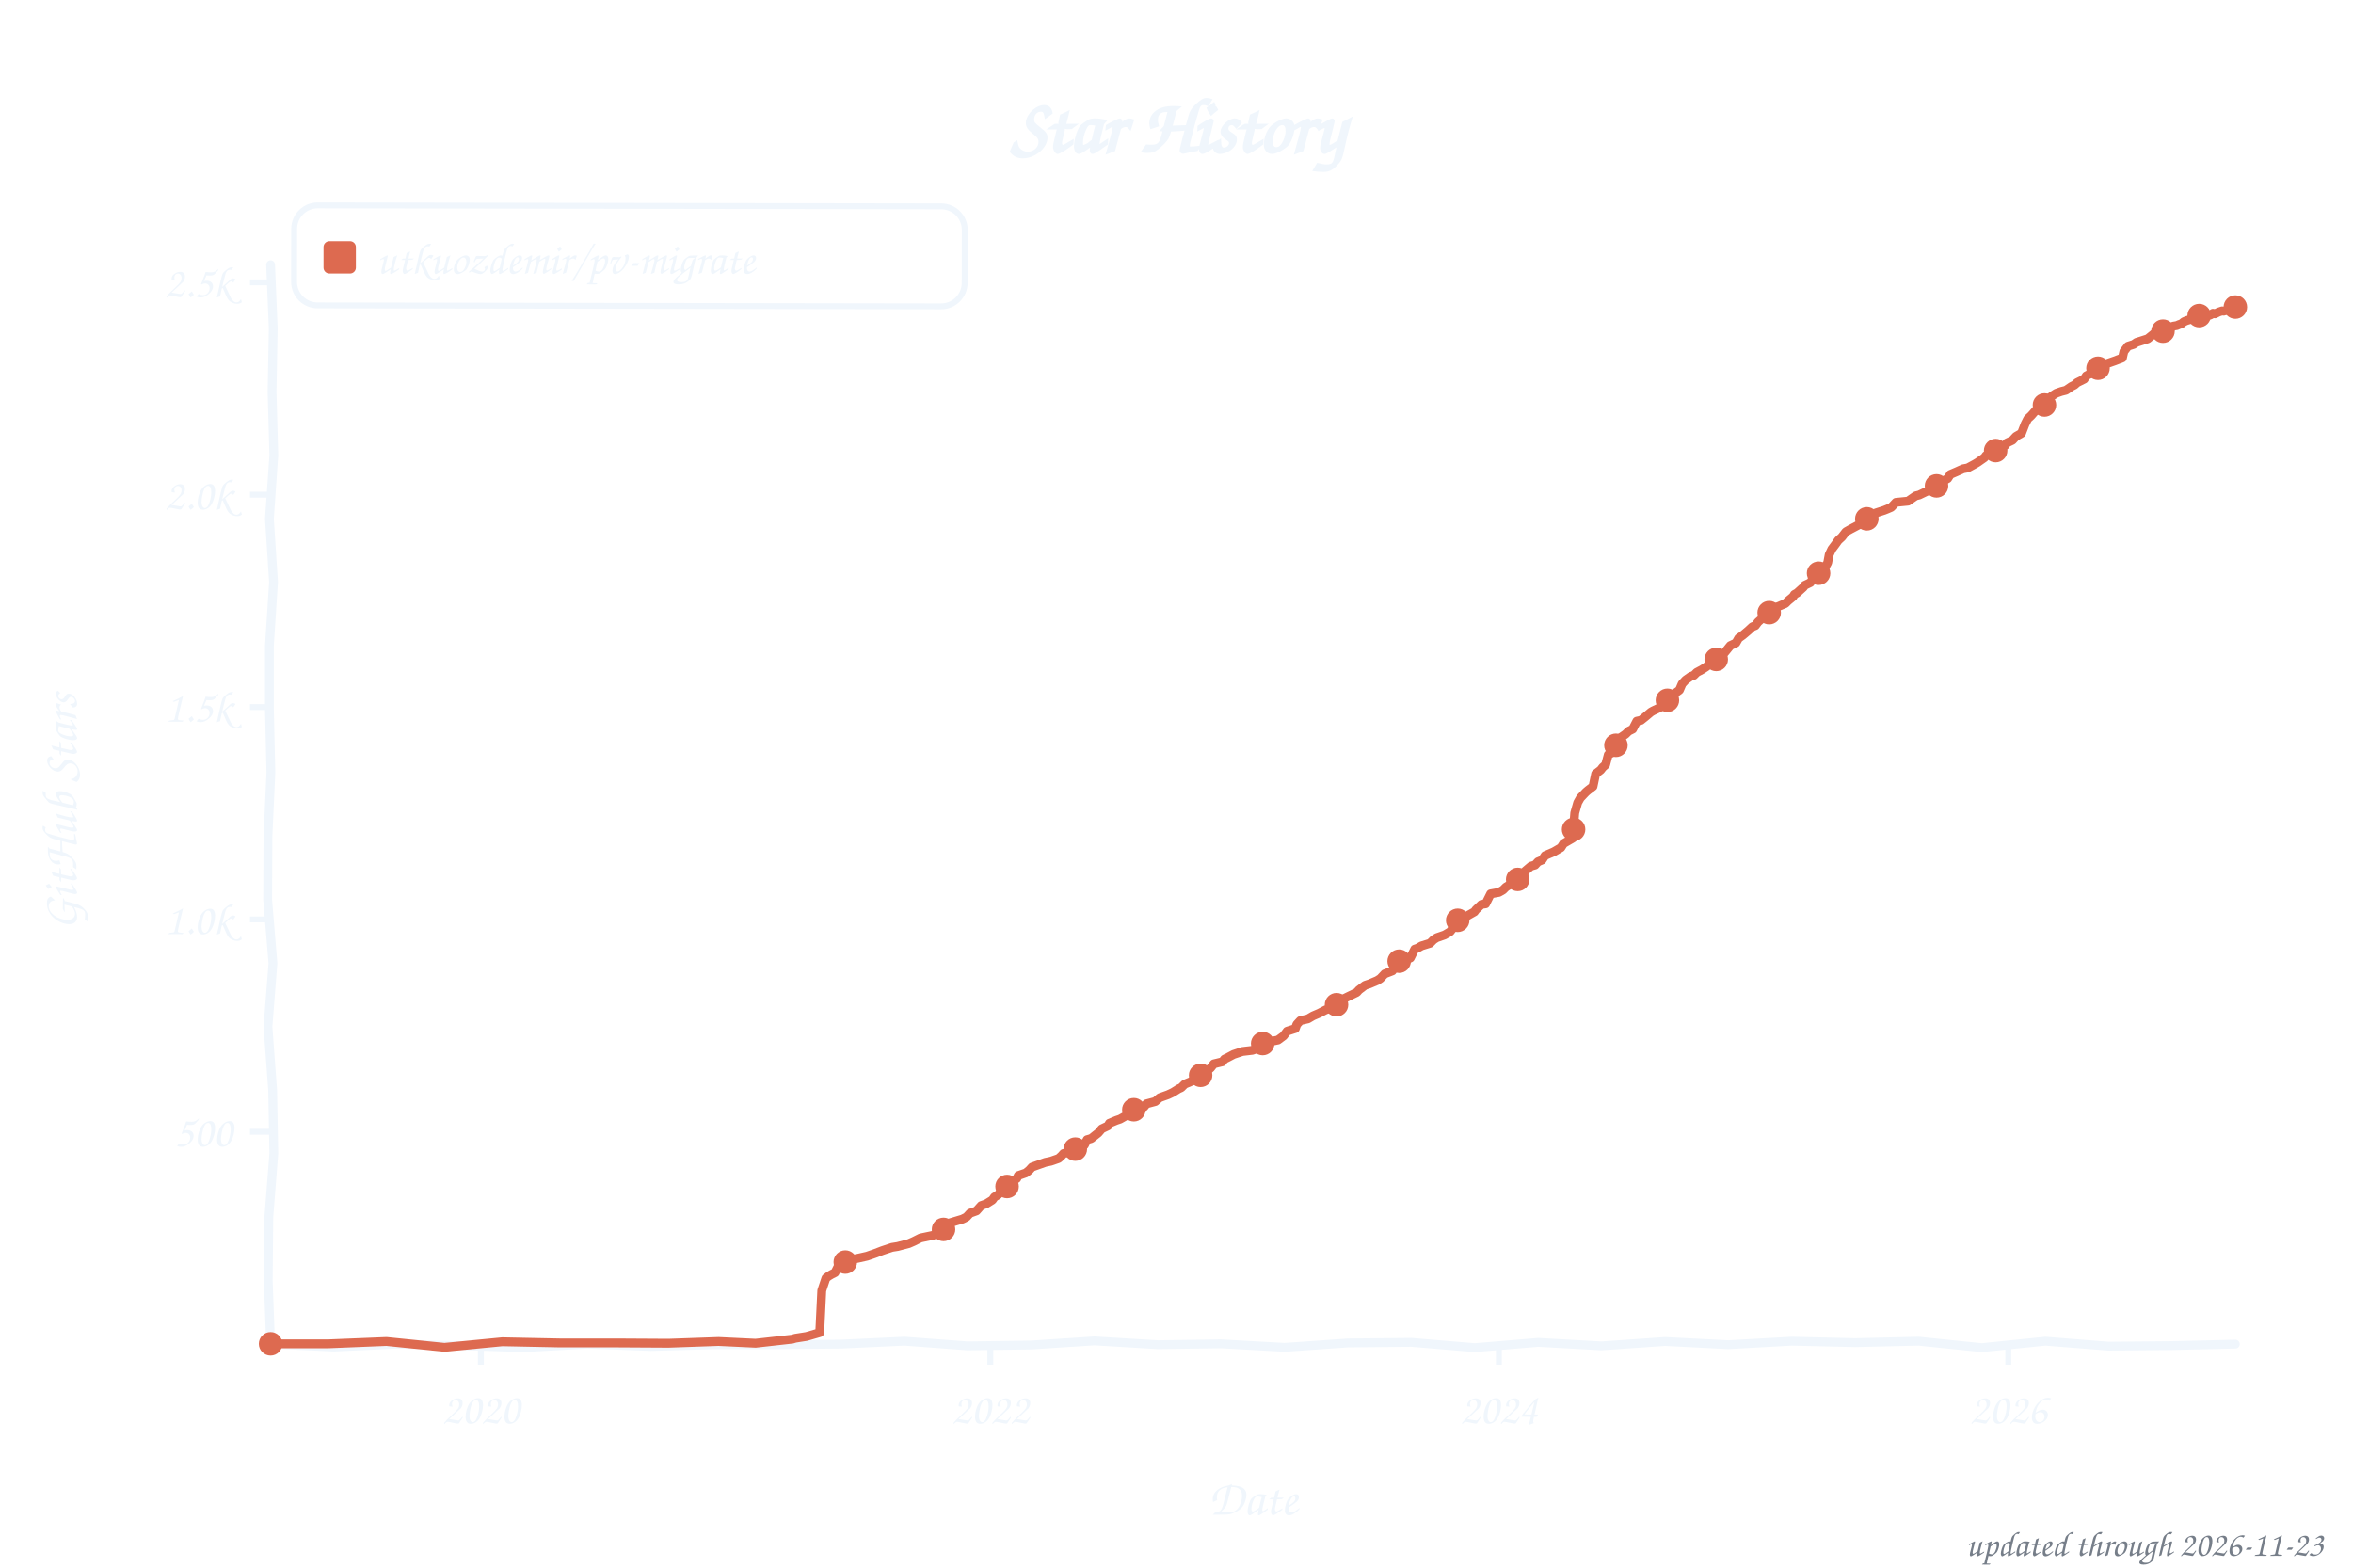
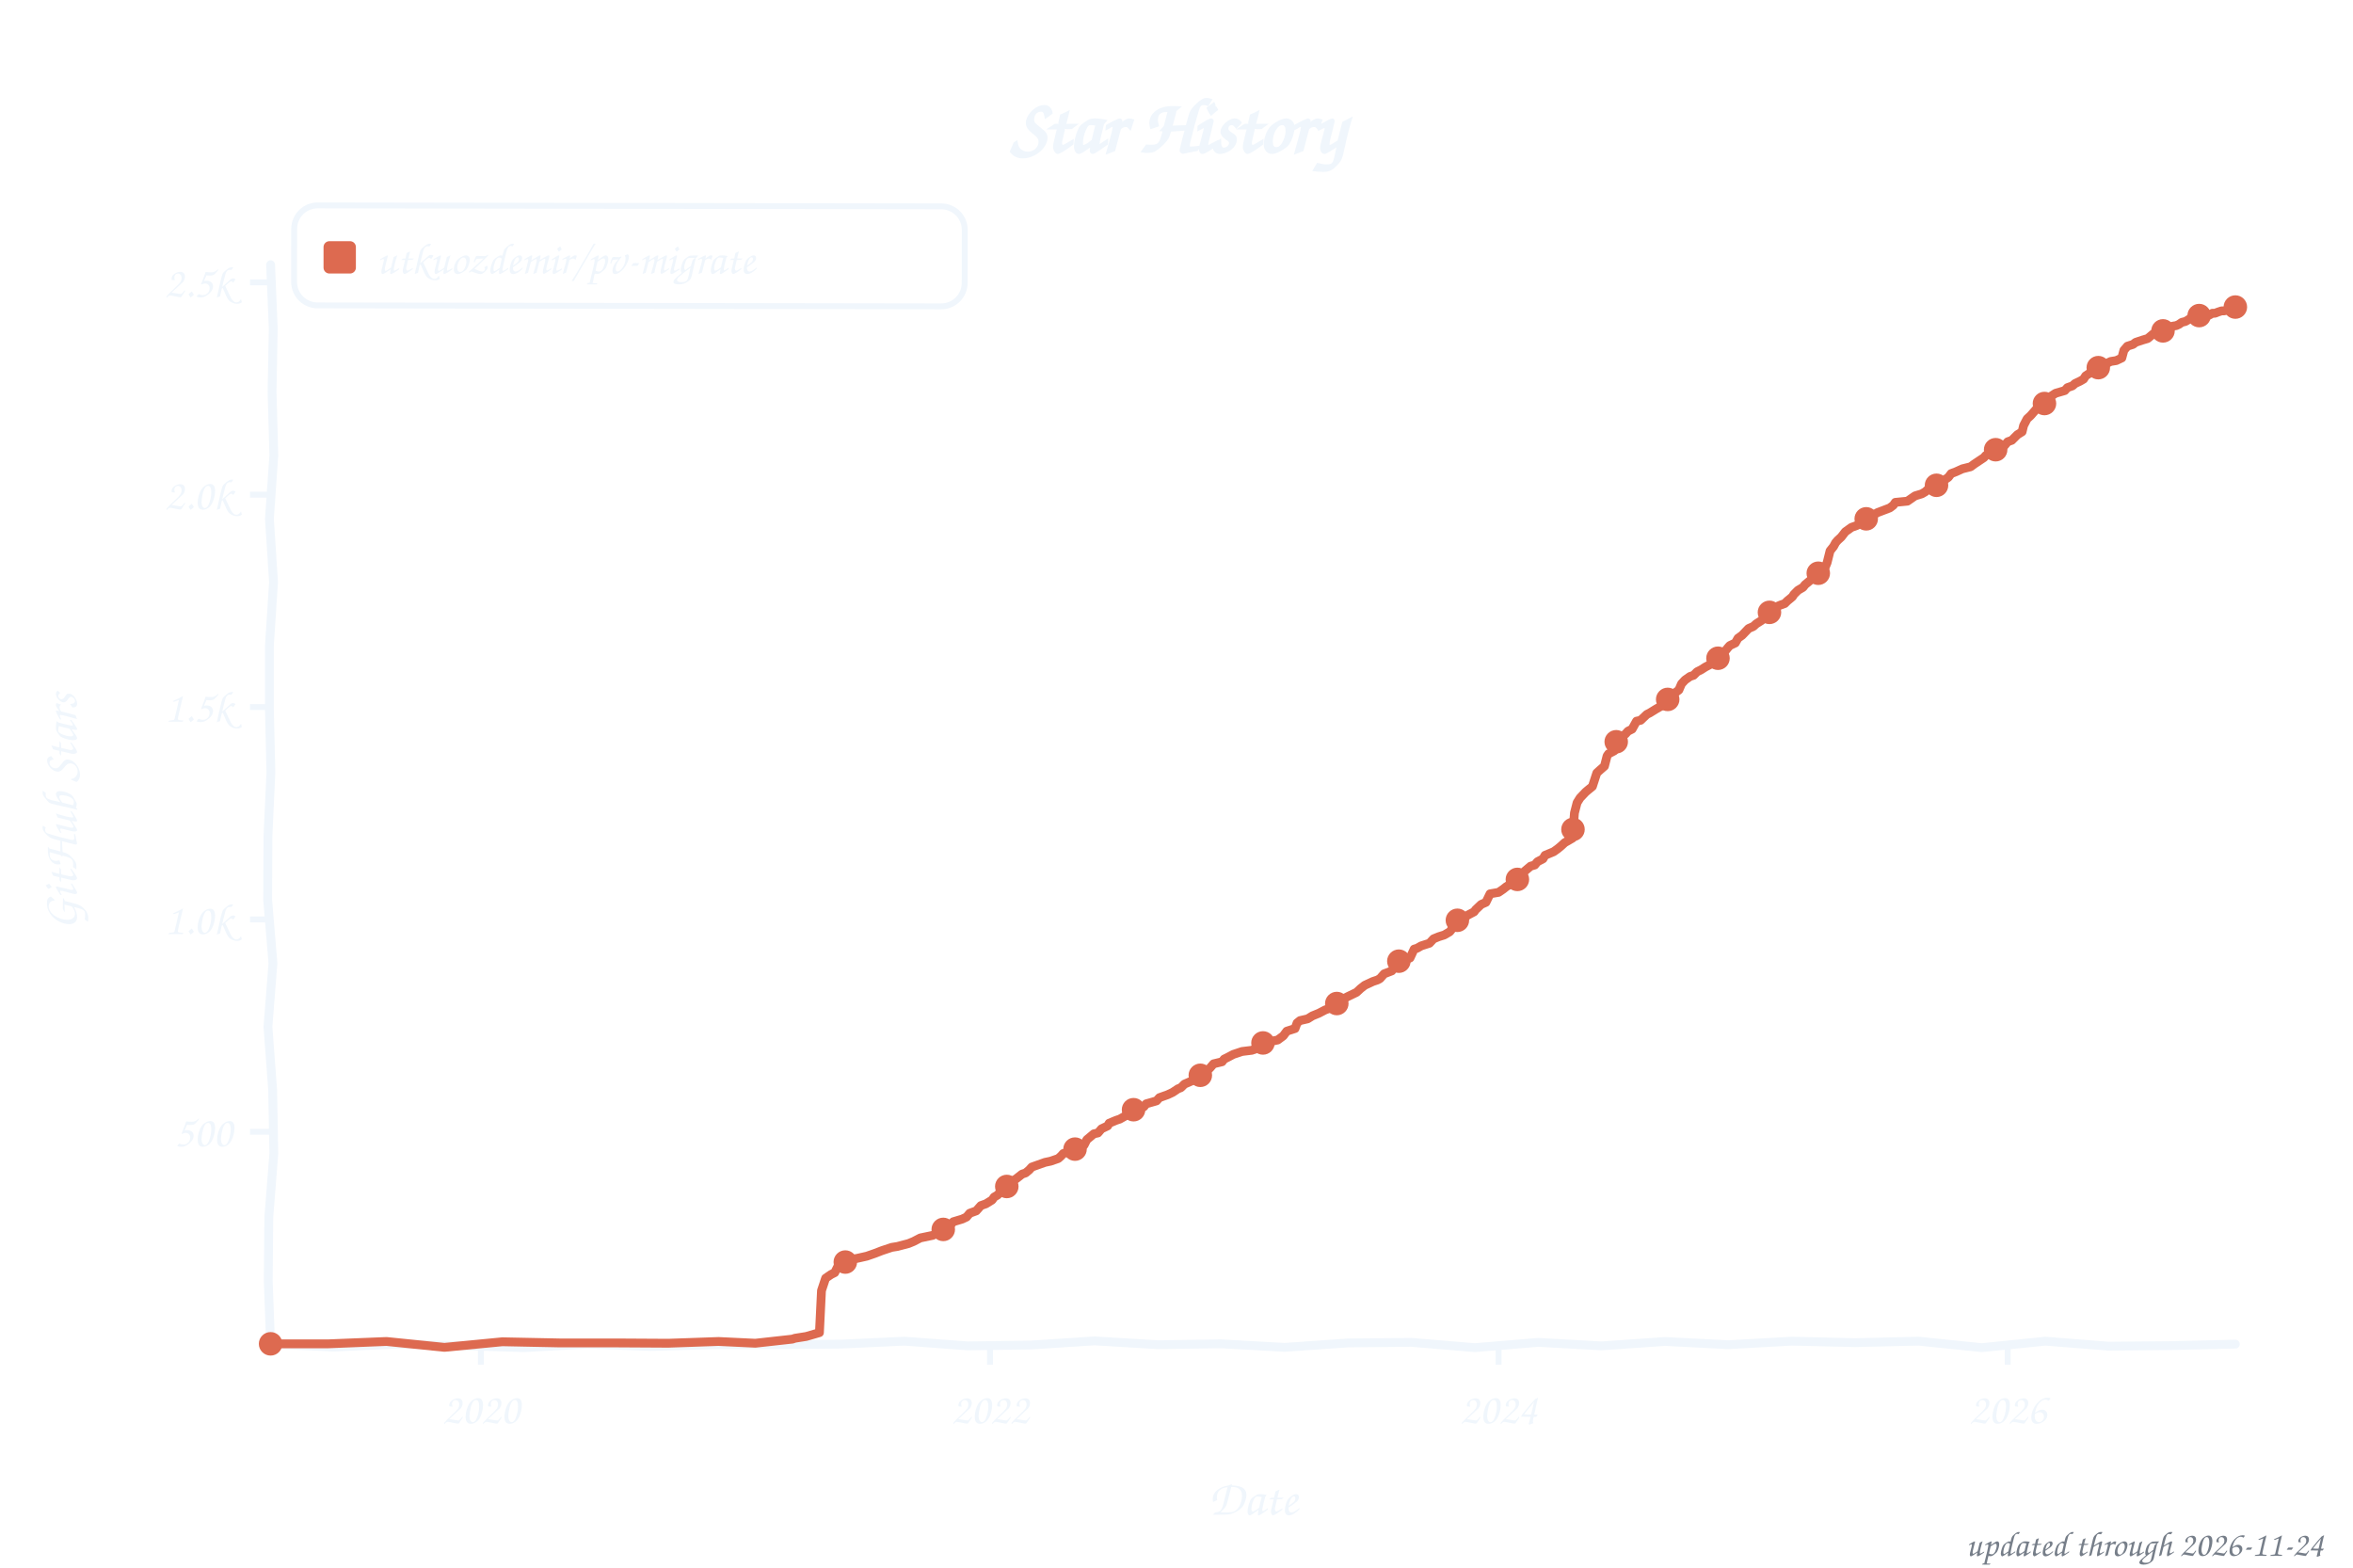
<svg xmlns="http://www.w3.org/2000/svg" width="800" height="533" viewBox="0 0 800 533" role="img" aria-label="Star history of utkuozdemir/pv-migrate">
  <style>text{font-family:"Comic Sans MS","Chalkboard SE","Comic Neue","Marker Felt",cursive}</style>
  <text x="400" y="52" font-size="26" font-weight="bold" text-anchor="middle" fill="#f0f6fc">Star History</text>
  <rect x="100" y="70" width="228" height="34" rx="8" fill="none" stroke="#f0f6fc" stroke-width="2" transform="rotate(0.09 214 87)" />
  <rect x="110" y="82" width="11" height="11" rx="2" fill="#dd6a50" />
  <text x="128" y="93" font-size="15" fill="#f0f6fc" textLength="189" lengthAdjust="spacingAndGlyphs">utkuozdemir/pv-migrate</text>
  <line x1="85" y1="384.8" x2="92" y2="384.8" stroke="#f0f6fc" stroke-width="2" />
  <text x="79" y="389.8" font-size="15" text-anchor="end" fill="#f0f6fc">500</text>
  <line x1="85" y1="312.6" x2="92" y2="312.6" stroke="#f0f6fc" stroke-width="2" />
  <text x="79" y="317.6" font-size="15" text-anchor="end" fill="#f0f6fc">1.0k</text>
  <line x1="85" y1="240.4" x2="92" y2="240.4" stroke="#f0f6fc" stroke-width="2" />
  <text x="79" y="245.4" font-size="15" text-anchor="end" fill="#f0f6fc">1.5k</text>
  <line x1="85" y1="168.2" x2="92" y2="168.2" stroke="#f0f6fc" stroke-width="2" />
  <text x="79" y="173.2" font-size="15" text-anchor="end" fill="#f0f6fc">2.0k</text>
  <line x1="85" y1="96.0" x2="92" y2="96.0" stroke="#f0f6fc" stroke-width="2" />
  <text x="79" y="101.0" font-size="15" text-anchor="end" fill="#f0f6fc">2.5k</text>
  <line x1="163.5" y1="457" x2="163.5" y2="464" stroke="#f0f6fc" stroke-width="2" />
  <text x="163.5" y="484" font-size="15" text-anchor="middle" fill="#f0f6fc">2020</text>
-   <line x1="336.7" y1="457" x2="336.7" y2="464" stroke="#f0f6fc" stroke-width="2" />
-   <text x="336.7" y="484" font-size="15" text-anchor="middle" fill="#f0f6fc">2022</text>
-   <line x1="509.6" y1="457" x2="509.6" y2="464" stroke="#f0f6fc" stroke-width="2" />
-   <text x="509.6" y="484" font-size="15" text-anchor="middle" fill="#f0f6fc">2024</text>
-   <line x1="682.8" y1="457" x2="682.8" y2="464" stroke="#f0f6fc" stroke-width="2" />
-   <text x="682.8" y="484" font-size="15" text-anchor="middle" fill="#f0f6fc">2026</text>
+   <line x1="336.6" y1="457" x2="336.6" y2="464" stroke="#f0f6fc" stroke-width="2" />
+   <text x="336.6" y="484" font-size="15" text-anchor="middle" fill="#f0f6fc">2022</text>
+   <line x1="509.5" y1="457" x2="509.5" y2="464" stroke="#f0f6fc" stroke-width="2" />
+   <text x="509.5" y="484" font-size="15" text-anchor="middle" fill="#f0f6fc">2024</text>
+   <line x1="682.6" y1="457" x2="682.6" y2="464" stroke="#f0f6fc" stroke-width="2" />
+   <text x="682.6" y="484" font-size="15" text-anchor="middle" fill="#f0f6fc">2026</text>
  <text x="426" y="515" font-size="17" text-anchor="middle" fill="#f0f6fc">Date</text>
  <text x="26" y="276" font-size="17" text-anchor="middle" fill="#f0f6fc" transform="rotate(-90 26 276)">GitHub Stars</text>
  <path d="M 92.0,90.0 L 92.9,111.6 L 92.5,133.2 L 93.1,154.8 L 91.6,176.4 L 93.0,197.9 L 91.6,219.5 L 91.6,241.1 L 92.1,262.7 L 91.1,284.3 L 91.0,305.9 L 92.8,327.5 L 91.1,349.1 L 92.7,370.6 L 93.1,392.2 L 91.4,413.8 L 91.2,435.4 L 92.0,457.0 L 113.5,458.0 L 135.1,457.0 L 156.6,457.5 L 178.2,458.2 L 199.7,457.0 L 221.3,457.8 L 242.8,457.2 L 264.4,457.2 L 285.9,457.0 L 307.5,456.0 L 329.0,457.6 L 350.6,457.3 L 372.1,455.9 L 393.7,457.2 L 415.2,456.9 L 436.8,458.1 L 458.3,456.6 L 479.9,456.4 L 501.4,458.2 L 523.0,456.4 L 544.5,457.6 L 566.1,456.1 L 587.6,457.2 L 609.2,456.0 L 630.7,456.5 L 652.3,456.0 L 673.8,458.2 L 695.4,456.0 L 716.9,457.7 L 738.5,457.5 L 760.0,457.0" fill="none" stroke="#f0f6fc" stroke-width="3" stroke-linecap="round" stroke-linejoin="round" />
-   <path d="M 92.0,456.9 L 111.7,456.9 L 131.4,456.1 L 151.1,458.1 L 170.8,456.2 L 190.5,456.6 L 210.2,456.6 L 227.3,456.7 L 244.3,456.1 L 256.9,456.7 L 269.4,455.3 L 270.4,455.0 L 274.2,454.4 L 278.7,453.1 L 279.4,438.8 L 280.8,434.6 L 281.7,433.9 L 282.7,433.3 L 283.9,432.7 L 285.1,430.3 L 286.2,429.4 L 288.6,428.4 L 291.7,427.8 L 294.8,427.1 L 297.4,426.2 L 300.0,425.2 L 303.3,424.1 L 305.2,423.8 L 309.0,422.8 L 310.6,422.1 L 313.0,420.9 L 317.3,420.0 L 318.9,418.9 L 321.1,417.9 L 322.2,417.6 L 323.2,415.7 L 327.2,414.5 L 328.6,413.8 L 329.8,412.5 L 332.0,411.7 L 333.6,409.9 L 335.3,409.3 L 337.4,408.0 L 338.1,407.0 L 339.3,406.3 L 341.2,404.0 L 342.4,403.4 L 343.3,402.3 L 345.7,400.7 L 346.2,399.7 L 348.8,398.8 L 350.0,397.8 L 350.9,396.8 L 355.4,395.2 L 357.3,394.8 L 359.9,393.9 L 360.9,393.0 L 361.6,392.2 L 363.9,391.6 L 367.7,390.0 L 368.7,389.3 L 369.6,387.5 L 371.0,387.1 L 373.4,385.2 L 374.6,383.8 L 376.7,382.8 L 377.2,381.9 L 379.6,380.9 L 380.8,380.5 L 382.4,379.6 L 383.8,378.7 L 385.5,377.3 L 386.4,376.9 L 389.0,376.3 L 389.8,375.3 L 392.8,374.5 L 394.3,373.2 L 397.1,372.2 L 398.8,371.4 L 400.7,370.2 L 401.6,369.8 L 402.8,368.6 L 405.2,367.6 L 406.1,366.6 L 408.2,365.6 L 409.4,365.2 L 410.6,363.9 L 411.6,363.1 L 412.7,361.7 L 415.6,361.0 L 416.3,360.1 L 417.7,359.4 L 419.4,358.5 L 422.4,357.5 L 425.8,357.1 L 427.4,356.5 L 428.6,355.2 L 429.6,354.6 L 434.5,353.6 L 436.4,352.2 L 437.6,350.6 L 440.4,349.7 L 440.9,348.3 L 442.1,347.0 L 444.7,346.4 L 446.4,345.4 L 448.5,344.5 L 450.6,343.4 L 453.0,342.5 L 454.2,341.9 L 455.1,340.9 L 457.0,339.5 L 458.2,338.9 L 461.3,337.4 L 462.0,336.6 L 464.1,335.0 L 465.6,334.5 L 468.2,333.4 L 469.3,332.7 L 470.8,331.1 L 473.4,330.1 L 474.8,327.5 L 475.7,326.8 L 478.4,326.2 L 479.5,325.7 L 481.0,322.7 L 481.9,322.4 L 483.3,321.6 L 486.2,320.7 L 487.4,319.5 L 488.5,318.8 L 491.1,317.9 L 493.0,316.8 L 493.7,315.9 L 494.9,313.5 L 495.6,312.9 L 497.8,312.0 L 499.7,310.9 L 501.3,310.0 L 501.8,309.3 L 503.7,307.5 L 505.1,307.3 L 506.8,303.9 L 509.6,303.4 L 511.0,302.6 L 512.0,301.6 L 514.1,300.3 L 514.8,299.6 L 516.5,298.2 L 517.7,297.4 L 518.6,296.1 L 520.5,294.5 L 521.9,294.1 L 522.9,293.0 L 524.3,292.4 L 525.3,290.9 L 528.3,289.6 L 529.5,288.9 L 530.7,288.2 L 531.6,286.8 L 534.7,285.0 L 535.4,276.4 L 536.4,272.9 L 537.3,271.3 L 539.2,269.3 L 539.9,268.7 L 541.6,267.4 L 542.5,263.1 L 544.2,261.8 L 544.9,260.9 L 545.9,260.0 L 546.8,256.6 L 548.5,255.7 L 549.7,252.2 L 550.4,251.2 L 552.7,249.6 L 553.7,248.6 L 555.1,247.9 L 556.5,245.2 L 557.9,244.9 L 559.4,243.7 L 561.3,242.1 L 562.0,241.7 L 564.1,240.7 L 565.0,240.1 L 566.0,239.2 L 567.2,237.8 L 569.1,236.6 L 569.8,235.5 L 571.0,234.6 L 571.9,232.5 L 573.1,231.2 L 574.8,230.0 L 575.9,229.6 L 576.9,228.6 L 578.6,227.7 L 580.0,226.8 L 580.9,226.1 L 582.8,225.1 L 584.9,223.1 L 585.7,222.6 L 586.6,221.6 L 588.3,219.5 L 590.2,218.6 L 591.1,217.0 L 592.5,216.0 L 594.4,214.4 L 595.8,213.1 L 596.8,212.7 L 597.7,211.5 L 600.3,209.2 L 601.1,208.9 L 602.7,207.3 L 603.2,206.8 L 604.6,206.2 L 607.0,205.2 L 607.9,204.3 L 609.6,202.9 L 610.1,202.1 L 611.0,201.6 L 613.1,199.7 L 613.6,199.0 L 615.5,198.1 L 616.7,196.2 L 618.3,194.9 L 620.2,193.5 L 621.4,191.3 L 621.9,188.6 L 622.8,186.7 L 624.0,185.1 L 625.0,183.7 L 626.2,182.6 L 627.6,180.8 L 629.2,179.9 L 631.1,178.9 L 632.8,178.0 L 634.0,177.2 L 634.9,176.1 L 636.8,175.3 L 637.8,174.4 L 640.6,173.5 L 641.6,173.1 L 643.0,172.5 L 644.6,170.8 L 648.7,170.4 L 651.3,168.6 L 652.5,168.3 L 654.8,167.2 L 655.8,166.8 L 657.0,165.6 L 659.1,164.9 L 660.0,163.9 L 662.2,162.7 L 663.1,161.3 L 665.2,160.4 L 667.4,159.4 L 669.0,159.1 L 671.4,157.8 L 672.4,157.2 L 674.7,155.6 L 675.2,154.9 L 676.9,154.2 L 678.5,153.2 L 679.5,152.6 L 681.8,151.4 L 682.3,150.6 L 684.2,149.7 L 685.4,148.4 L 687.3,147.3 L 688.5,144.2 L 689.4,142.4 L 690.6,141.3 L 691.3,140.5 L 692.7,138.9 L 694.1,138.0 L 695.1,137.7 L 696.0,135.9 L 697.7,134.6 L 699.1,133.7 L 700.8,133.1 L 702.4,132.7 L 704.3,131.4 L 705.3,130.9 L 706.2,130.1 L 708.6,128.9 L 709.3,127.8 L 711.2,126.8 L 712.6,125.6 L 713.8,124.9 L 714.8,124.3 L 716.4,123.6 L 719.0,122.7 L 721.6,121.7 L 722.1,119.5 L 723.5,117.7 L 725.4,117.1 L 726.4,116.4 L 728.0,115.9 L 730.2,115.2 L 732.3,113.5 L 733.5,113.2 L 736.3,112.5 L 737.0,111.9 L 738.0,111.5 L 738.9,110.9 L 740.1,110.7 L 741.0,110.3 L 741.5,110.2 L 742.5,109.4 L 743.4,109.0 L 744.4,108.7 L 745.6,108.3 L 747.0,107.4 L 747.4,107.3 L 748.4,107.3 L 749.8,107.3 L 750.3,107.4 L 751.5,107.1 L 752.4,106.5 L 753.1,106.7 L 754.3,106.1 L 755.5,105.7 L 756.0,105.8 L 757.4,105.4 L 758.3,104.8 L 758.8,104.1 L 760.0,104.4" fill="none" stroke="#dd6a50" stroke-width="3" stroke-linecap="round" stroke-linejoin="round" />
+   <path d="M 92.0,456.9 L 111.7,456.9 L 131.4,456.1 L 151.1,458.1 L 170.8,456.2 L 190.5,456.6 L 210.2,456.6 L 227.2,456.7 L 244.3,456.1 L 256.8,456.7 L 269.4,455.3 L 270.3,455.0 L 274.1,454.4 L 278.6,453.1 L 279.3,438.8 L 280.7,434.6 L 281.7,433.9 L 282.6,433.3 L 283.8,432.7 L 285.0,430.3 L 286.2,429.4 L 288.5,428.4 L 291.6,427.8 L 294.7,427.1 L 297.3,426.2 L 299.9,425.2 L 303.2,424.1 L 305.1,423.8 L 308.9,422.8 L 310.6,422.1 L 312.9,420.9 L 317.2,420.0 L 318.9,418.9 L 321.0,417.9 L 322.2,417.6 L 324.1,415.4 L 327.1,414.5 L 328.6,413.8 L 329.7,412.5 L 331.9,411.7 L 333.5,409.9 L 335.2,409.3 L 337.3,408.0 L 338.0,407.0 L 339.2,406.3 L 341.1,404.0 L 342.3,403.4 L 343.2,402.3 L 345.6,400.7 L 347.5,399.2 L 348.7,398.8 L 349.9,397.8 L 350.8,396.8 L 355.3,395.2 L 357.2,394.8 L 359.8,393.9 L 360.8,393.0 L 361.5,392.2 L 363.8,391.6 L 367.6,390.0 L 368.6,389.3 L 369.5,387.5 L 371.9,385.5 L 373.3,385.2 L 374.5,383.8 L 376.6,382.8 L 377.1,381.9 L 379.5,380.9 L 380.7,380.5 L 382.3,379.6 L 383.7,378.7 L 385.4,377.3 L 386.3,376.9 L 388.9,376.3 L 389.7,375.3 L 393.2,374.3 L 394.2,373.2 L 397.0,372.2 L 398.7,371.4 L 400.5,370.2 L 401.5,369.8 L 402.7,368.6 L 405.0,367.6 L 406.0,366.6 L 408.1,365.6 L 409.3,365.2 L 410.5,363.9 L 411.4,363.1 L 412.6,361.7 L 415.5,361.0 L 416.2,360.1 L 417.6,359.4 L 419.3,358.5 L 422.3,357.5 L 425.6,357.1 L 427.3,356.5 L 428.5,355.2 L 429.4,354.6 L 434.4,353.6 L 436.3,352.2 L 437.5,350.6 L 440.3,349.7 L 441.0,347.8 L 442.0,347.0 L 444.6,346.4 L 446.2,345.4 L 448.4,344.5 L 450.5,343.4 L 452.9,342.5 L 454.1,341.9 L 455.0,340.9 L 456.9,339.5 L 458.1,338.9 L 461.2,337.4 L 462.6,336.1 L 464.0,335.0 L 466.8,333.7 L 468.3,333.2 L 469.2,332.7 L 470.6,331.1 L 473.2,330.1 L 474.7,327.5 L 475.6,326.8 L 478.2,326.2 L 479.4,325.7 L 480.8,322.7 L 481.8,322.4 L 483.2,321.6 L 486.0,320.7 L 487.4,319.2 L 489.1,318.5 L 491.0,317.9 L 492.9,316.8 L 493.6,315.9 L 494.8,313.5 L 495.5,312.9 L 497.6,312.0 L 499.5,310.9 L 501.2,310.0 L 501.7,309.3 L 503.6,307.5 L 505.2,306.8 L 506.6,303.9 L 509.5,303.4 L 511.1,302.3 L 512.1,301.5 L 514.0,300.3 L 514.7,299.6 L 516.3,298.2 L 517.5,297.4 L 518.5,296.1 L 520.4,294.5 L 521.8,294.1 L 522.7,293.0 L 524.6,292.0 L 525.3,290.8 L 528.2,289.6 L 529.6,288.6 L 530.8,287.6 L 532.0,286.5 L 534.6,285.0 L 535.3,276.4 L 536.2,272.9 L 537.2,271.3 L 539.1,269.3 L 539.8,268.7 L 541.4,267.4 L 542.9,262.8 L 544.0,261.8 L 545.5,260.5 L 546.4,257.0 L 546.9,256.3 L 548.8,255.3 L 549.5,252.2 L 550.2,251.2 L 552.6,249.6 L 553.5,248.6 L 554.9,247.9 L 556.4,245.2 L 557.8,244.9 L 559.9,242.9 L 560.9,242.4 L 563.0,241.1 L 564.4,240.3 L 565.6,239.7 L 566.3,238.4 L 567.0,237.8 L 568.9,236.6 L 569.6,235.5 L 570.8,234.6 L 571.7,232.5 L 572.9,231.2 L 574.6,230.0 L 575.8,229.6 L 577.0,228.4 L 578.4,227.7 L 579.8,226.8 L 581.9,225.7 L 583.1,224.4 L 584.5,223.5 L 586.2,221.8 L 587.4,220.3 L 588.1,219.5 L 590.0,218.6 L 590.9,217.0 L 592.3,216.0 L 594.5,213.7 L 596.1,213.0 L 597.1,212.1 L 599.0,210.9 L 600.2,209.2 L 601.1,208.6 L 602.5,207.3 L 603.2,206.6 L 605.4,205.7 L 606.8,205.2 L 607.7,204.3 L 609.4,202.9 L 609.9,202.1 L 611.3,200.7 L 613.0,199.7 L 613.7,198.8 L 616.0,196.9 L 617.4,195.2 L 619.1,194.8 L 620.5,193.0 L 621.2,191.3 L 622.2,187.3 L 623.4,185.8 L 624.1,184.5 L 624.8,183.7 L 626.0,182.6 L 627.4,180.8 L 629.5,179.3 L 631.2,178.7 L 632.6,178.0 L 633.8,177.2 L 634.7,176.1 L 636.6,175.3 L 638.3,174.3 L 640.4,173.5 L 642.5,172.7 L 643.7,171.8 L 644.4,170.8 L 648.5,170.4 L 651.1,168.6 L 653.4,167.9 L 654.6,167.2 L 656.0,165.9 L 657.9,165.5 L 659.4,164.2 L 660.5,163.6 L 662.4,162.3 L 663.4,161.0 L 665.0,160.4 L 667.2,159.4 L 670.0,158.7 L 671.2,157.8 L 672.1,157.2 L 674.5,155.6 L 675.2,154.8 L 677.1,153.9 L 678.5,152.9 L 680.9,152.0 L 681.6,151.4 L 682.6,150.2 L 684.0,149.7 L 685.9,147.8 L 687.5,146.8 L 688.0,144.7 L 689.2,142.4 L 690.4,141.3 L 691.1,140.5 L 692.5,138.9 L 693.9,138.0 L 695.1,137.2 L 696.8,135.1 L 697.5,134.6 L 698.9,133.7 L 702.0,132.8 L 702.9,131.8 L 704.6,131.2 L 705.5,130.4 L 707.2,129.6 L 708.4,128.9 L 709.1,127.8 L 711.5,126.2 L 712.4,125.6 L 713.8,124.6 L 716.0,123.7 L 717.6,122.9 L 719.5,122.6 L 721.4,121.7 L 722.1,119.1 L 723.3,117.7 L 725.2,117.1 L 726.1,116.4 L 728.5,115.6 L 730.2,115.1 L 732.1,113.5 L 735.4,112.5 L 736.1,112.5 L 736.8,111.9 L 738.0,111.5 L 738.7,110.9 L 739.9,110.7 L 740.8,110.3 L 741.8,109.6 L 743.0,109.3 L 743.7,108.9 L 744.6,108.3 L 745.3,108.3 L 746.7,107.4 L 747.4,107.3 L 748.4,107.3 L 749.6,107.3 L 750.5,107.3 L 751.2,107.1 L 752.2,106.5 L 753.1,106.5 L 754.1,106.1 L 755.3,105.7 L 756.2,105.7 L 757.2,105.4 L 758.1,104.8 L 758.8,104.1 L 760.0,104.4" fill="none" stroke="#dd6a50" stroke-width="3" stroke-linecap="round" stroke-linejoin="round" />
  <circle cx="92.0" cy="456.9" r="4" fill="#dd6a50" />
  <circle cx="287.4" cy="429.1" r="4" fill="#dd6a50" />
-   <circle cx="320.8" cy="418.0" r="4" fill="#dd6a50" />
-   <circle cx="342.4" cy="403.4" r="4" fill="#dd6a50" />
-   <circle cx="365.6" cy="390.7" r="4" fill="#dd6a50" />
-   <circle cx="385.5" cy="377.3" r="4" fill="#dd6a50" />
-   <circle cx="408.2" cy="365.6" r="4" fill="#dd6a50" />
-   <circle cx="429.3" cy="354.8" r="4" fill="#dd6a50" />
-   <circle cx="454.4" cy="341.6" r="4" fill="#dd6a50" />
-   <circle cx="475.7" cy="326.8" r="4" fill="#dd6a50" />
-   <circle cx="495.6" cy="312.9" r="4" fill="#dd6a50" />
-   <circle cx="516.0" cy="299.0" r="4" fill="#dd6a50" />
-   <circle cx="535.0" cy="282.0" r="4" fill="#dd6a50" />
-   <circle cx="549.4" cy="253.4" r="4" fill="#dd6a50" />
-   <circle cx="566.9" cy="238.1" r="4" fill="#dd6a50" />
-   <circle cx="583.5" cy="224.2" r="4" fill="#dd6a50" />
-   <circle cx="601.5" cy="208.3" r="4" fill="#dd6a50" />
-   <circle cx="618.3" cy="194.9" r="4" fill="#dd6a50" />
-   <circle cx="634.7" cy="176.4" r="4" fill="#dd6a50" />
-   <circle cx="658.4" cy="165.2" r="4" fill="#dd6a50" />
-   <circle cx="678.5" cy="153.2" r="4" fill="#dd6a50" />
-   <circle cx="695.1" cy="137.7" r="4" fill="#dd6a50" />
-   <circle cx="713.3" cy="125.2" r="4" fill="#dd6a50" />
-   <circle cx="735.4" cy="112.6" r="4" fill="#dd6a50" />
+   <circle cx="320.7" cy="418.0" r="4" fill="#dd6a50" />
+   <circle cx="342.3" cy="403.4" r="4" fill="#dd6a50" />
+   <circle cx="365.5" cy="390.7" r="4" fill="#dd6a50" />
+   <circle cx="385.4" cy="377.3" r="4" fill="#dd6a50" />
+   <circle cx="408.1" cy="365.6" r="4" fill="#dd6a50" />
+   <circle cx="429.4" cy="354.6" r="4" fill="#dd6a50" />
+   <circle cx="454.5" cy="341.2" r="4" fill="#dd6a50" />
+   <circle cx="475.6" cy="326.8" r="4" fill="#dd6a50" />
+   <circle cx="495.5" cy="312.9" r="4" fill="#dd6a50" />
+   <circle cx="515.9" cy="299.0" r="4" fill="#dd6a50" />
+   <circle cx="534.8" cy="282.0" r="4" fill="#dd6a50" />
+   <circle cx="549.5" cy="252.2" r="4" fill="#dd6a50" />
+   <circle cx="567.0" cy="237.8" r="4" fill="#dd6a50" />
+   <circle cx="584.1" cy="223.8" r="4" fill="#dd6a50" />
+   <circle cx="601.6" cy="208.2" r="4" fill="#dd6a50" />
+   <circle cx="618.2" cy="194.9" r="4" fill="#dd6a50" />
+   <circle cx="634.5" cy="176.4" r="4" fill="#dd6a50" />
+   <circle cx="658.4" cy="165.0" r="4" fill="#dd6a50" />
+   <circle cx="678.5" cy="152.9" r="4" fill="#dd6a50" />
+   <circle cx="695.1" cy="137.2" r="4" fill="#dd6a50" />
+   <circle cx="713.4" cy="125.0" r="4" fill="#dd6a50" />
+   <circle cx="735.4" cy="112.5" r="4" fill="#dd6a50" />
  <circle cx="747.7" cy="107.3" r="4" fill="#dd6a50" />
  <circle cx="760.0" cy="104.4" r="4" fill="#dd6a50" />
-   <text x="790" y="529" font-size="12" text-anchor="end" fill="#767e89">updated through 2026-11-23</text>
+   <text x="790" y="529" font-size="12" text-anchor="end" fill="#767e89">updated through 2026-11-24</text>
</svg>
